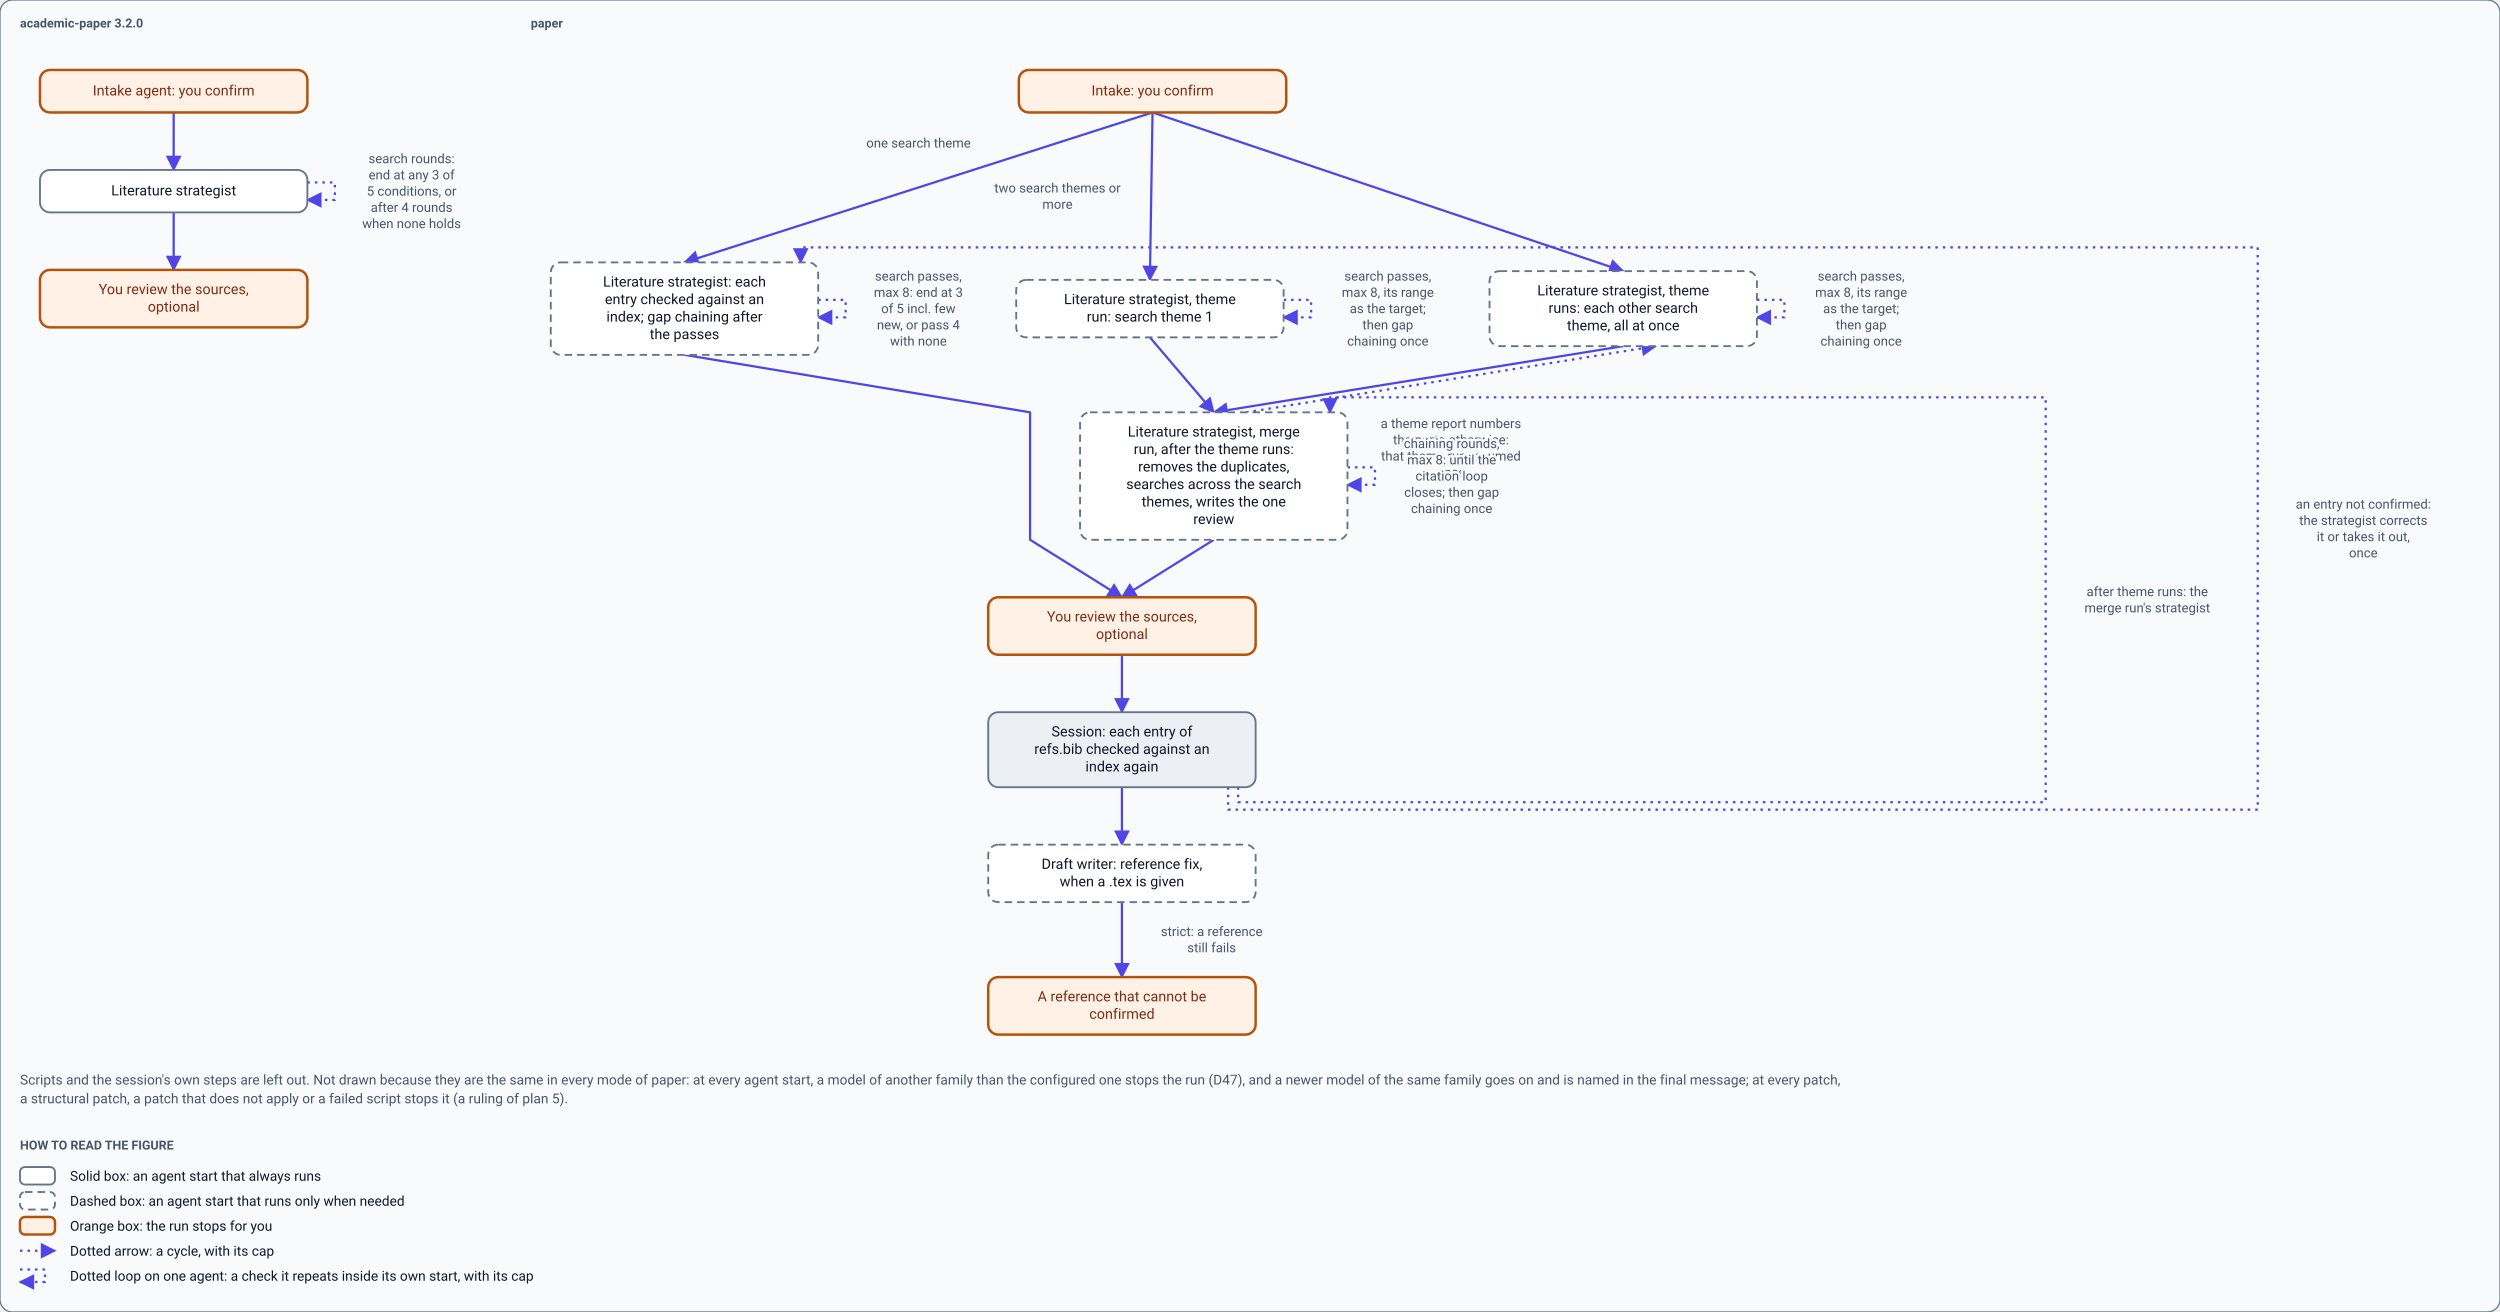
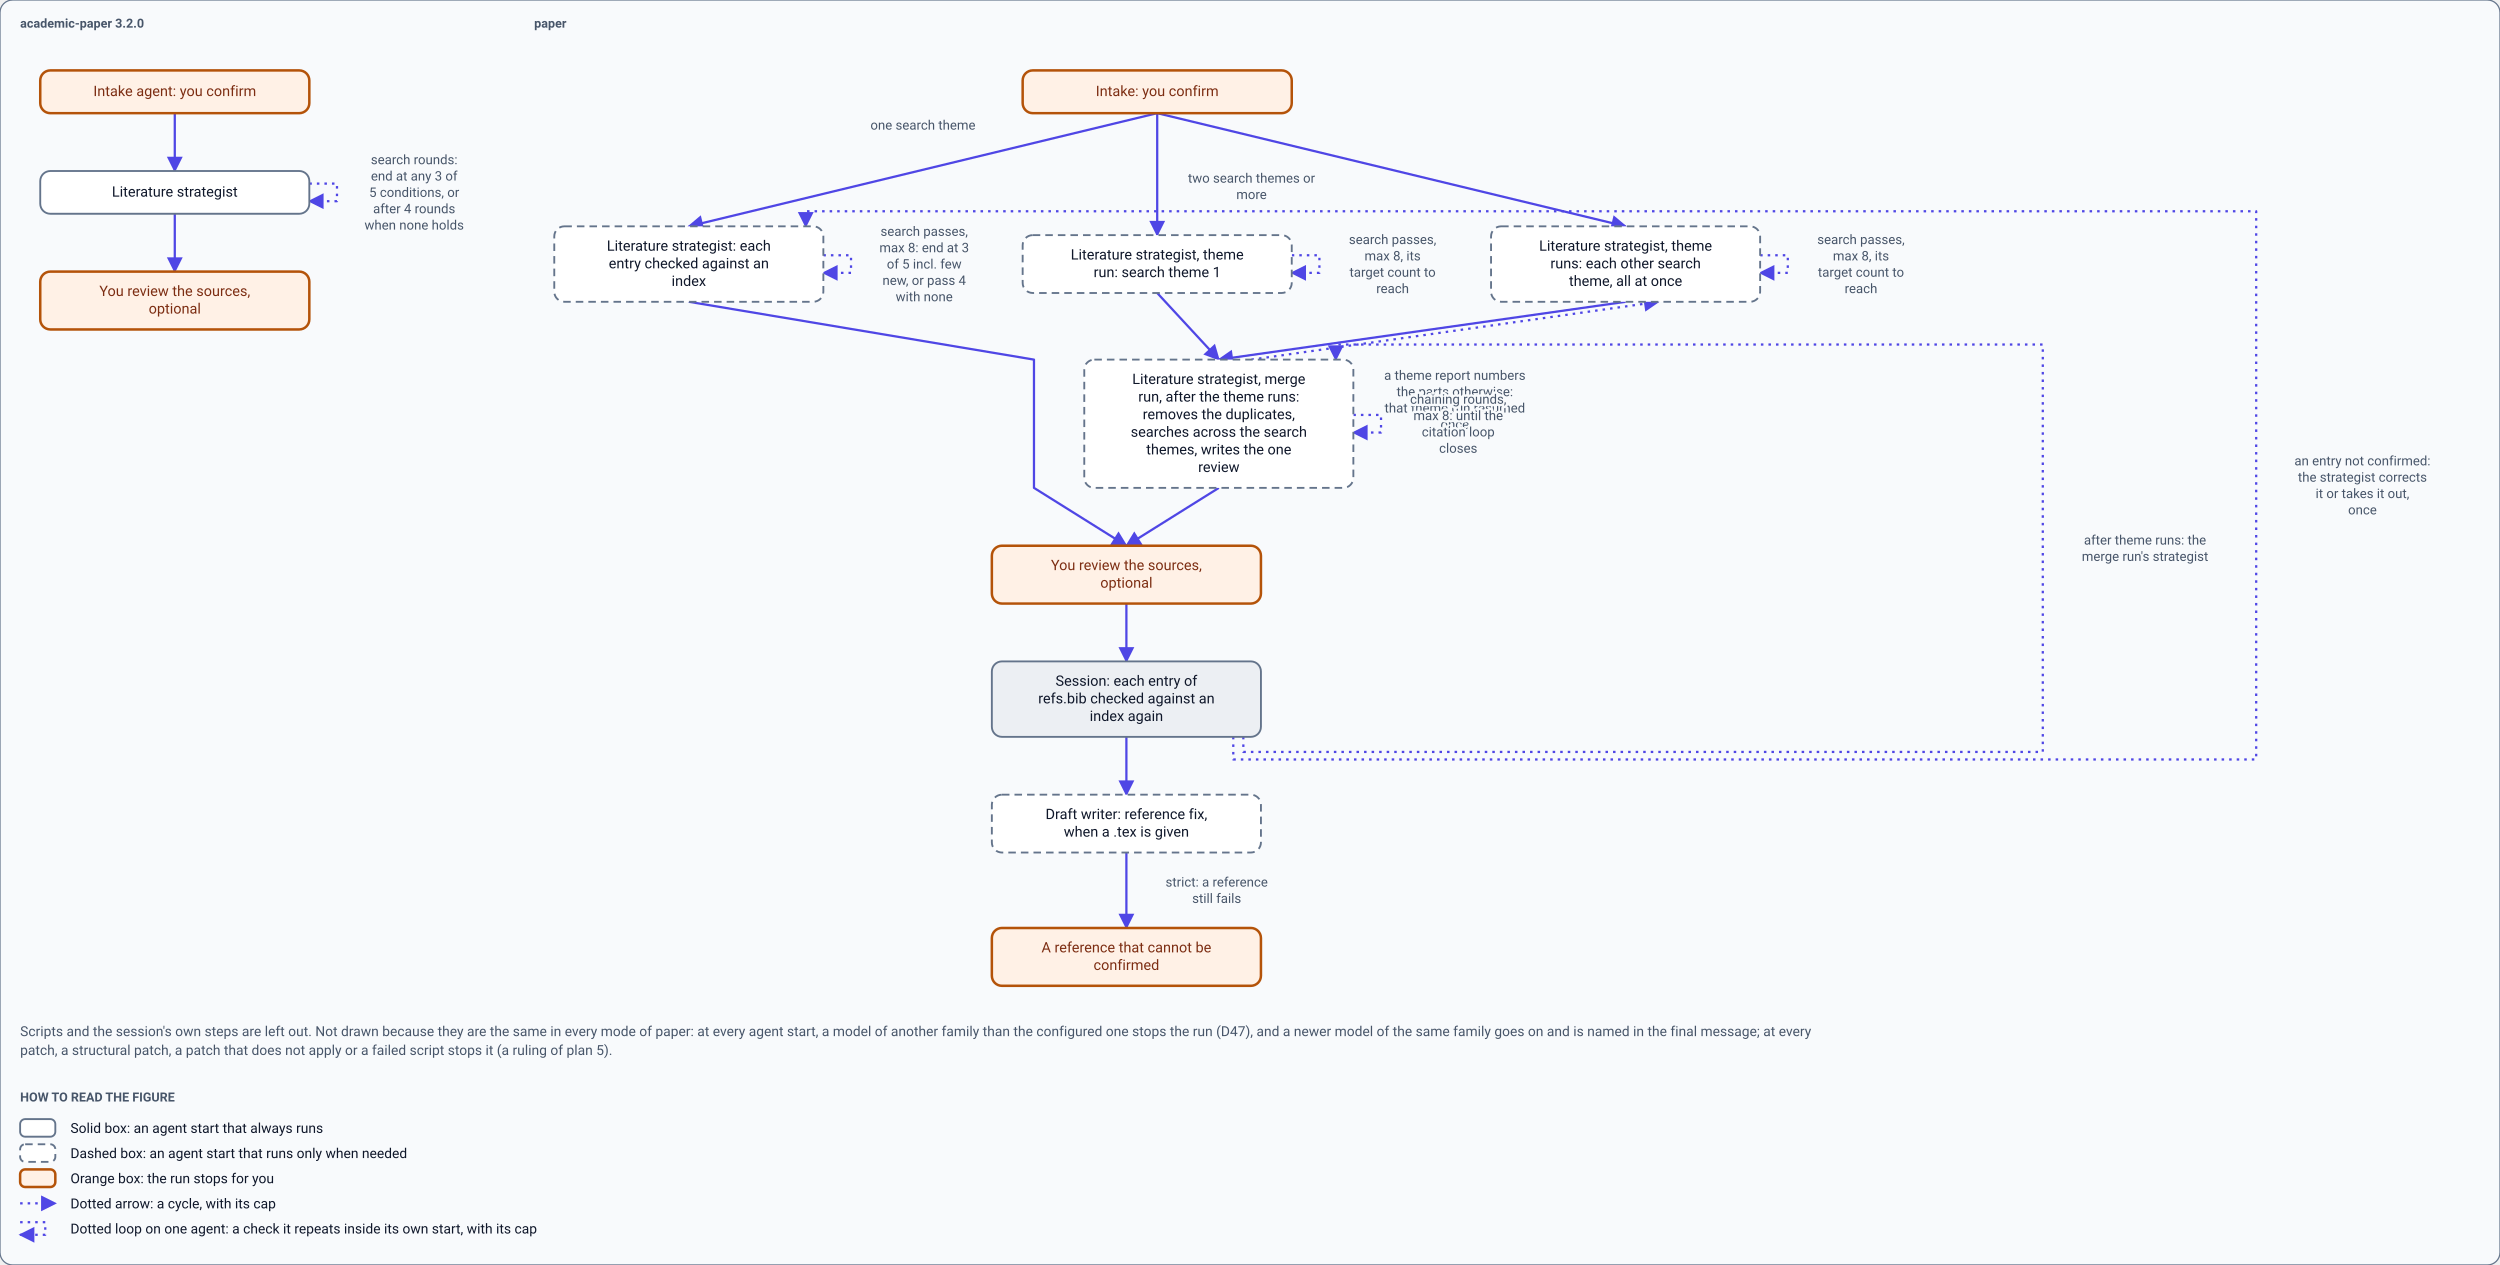
- <svg xmlns="http://www.w3.org/2000/svg" viewBox="0 0 2000.8 1050" width="2000.8" height="1050" role="img" aria-label="The lit-review mode, simple view. Boxes: academic-paper 3.2.0: Intake agent: you confirm (stop); Literature strategist (agent); You review the sources, optional (stop) | paper: Intake: you confirm (stop); Literature strategist: each entry checked against an index; gap chaining after the passes (agent, only when needed); Literature strategist, theme run: search theme 1 (agent, only when needed); Literature strategist, theme runs: each other search theme, all at once (agent, only when needed); Literature strategist, merge run, after the theme runs: removes the duplicates, searches across the search themes, writes the one review (agent, only when needed); You review the sources, optional (stop); Session: each entry of refs.bib checked against an index again (script); Draft writer: reference fix, when a .tex is given (agent, only when needed); A reference that cannot be confirmed (stop).">
+ <svg xmlns="http://www.w3.org/2000/svg" viewBox="0 0 1988.2 1006" width="1988.2" height="1006" role="img" aria-label="The lit-review mode, simple view. Boxes: academic-paper 3.2.0: Intake agent: you confirm (stop); Literature strategist (agent); You review the sources, optional (stop) | paper: Intake: you confirm (stop); Literature strategist: each entry checked against an index (agent, only when needed); Literature strategist, theme run: search theme 1 (agent, only when needed); Literature strategist, theme runs: each other search theme, all at once (agent, only when needed); Literature strategist, merge run, after the theme runs: removes the duplicates, searches across the search themes, writes the one review (agent, only when needed); You review the sources, optional (stop); Session: each entry of refs.bib checked against an index again (script); Draft writer: reference fix, when a .tex is given (agent, only when needed); A reference that cannot be confirmed (stop).">
  <defs>
    <marker id="arrow" viewBox="0 0 10 10" refX="9" refY="5" markerWidth="7" markerHeight="7" orient="auto">
      <path d="M0,0 L10,5 L0,10 z" fill="#4f46e5" />
    </marker>
  </defs>
-   <rect x="0" y="0" width="2000.8" height="1050" rx="10" fill="#f8fafc" stroke="#64748b" />
+   <rect x="0" y="0" width="1988.2" height="1006" rx="10" fill="#f8fafc" stroke="#64748b" />
  <text x="16" y="22" font-family="ui-sans-serif, -apple-system, 'Segoe UI', Roboto, Helvetica, Arial, sans-serif" font-size="10" fill="#475569" font-weight="700" text-anchor="start">academic-paper 3.2.0</text>
  <path d="M139,90 L139,136" fill="none" stroke="#4f46e5" stroke-width="1.8" marker-end="url(#arrow)" stroke-linejoin="round" />
  <path d="M139,170 L139,216" fill="none" stroke="#4f46e5" stroke-width="1.8" marker-end="url(#arrow)" stroke-linejoin="round" />
  <path d="M246,146 L268,146 L268,160 L246,160" fill="none" stroke="#4f46e5" stroke-width="1.8" stroke-dasharray="2 4" marker-end="url(#arrow)" stroke-linejoin="round" />
  <rect x="32" y="56" width="214" height="34" rx="8" fill="#fff1e6" stroke="#b45309" stroke-width="2" />
  <text x="139" y="76.4" font-family="ui-sans-serif, -apple-system, 'Segoe UI', Roboto, Helvetica, Arial, sans-serif" font-size="11.5" fill="#7c2d12" font-weight="400" text-anchor="middle">Intake agent: you confirm</text>
  <rect x="32" y="136" width="214" height="34" rx="8" fill="#ffffff" stroke="#64748b" stroke-width="1.5" />
  <text x="139" y="156.4" font-family="ui-sans-serif, -apple-system, 'Segoe UI', Roboto, Helvetica, Arial, sans-serif" font-size="11.5" fill="#0f172a" font-weight="400" text-anchor="middle">Literature strategist</text>
  <rect x="32" y="216" width="214" height="46" rx="8" fill="#fff1e6" stroke="#b45309" stroke-width="2" />
  <text x="139" y="235.4" font-family="ui-sans-serif, -apple-system, 'Segoe UI', Roboto, Helvetica, Arial, sans-serif" font-size="11.5" fill="#7c2d12" font-weight="400" text-anchor="middle">You review the sources,</text>
  <text x="139" y="249.4" font-family="ui-sans-serif, -apple-system, 'Segoe UI', Roboto, Helvetica, Arial, sans-serif" font-size="11.5" fill="#7c2d12" font-weight="400" text-anchor="middle">optional</text>
  <text x="329.4" y="130.6" font-family="ui-sans-serif, -apple-system, 'Segoe UI', Roboto, Helvetica, Arial, sans-serif" font-size="10.5" fill="#475569" font-weight="400" text-anchor="middle" stroke="#f8fafc" stroke-width="4" stroke-linejoin="round" paint-order="stroke">search rounds:</text>
  <text x="329.4" y="143.6" font-family="ui-sans-serif, -apple-system, 'Segoe UI', Roboto, Helvetica, Arial, sans-serif" font-size="10.5" fill="#475569" font-weight="400" text-anchor="middle" stroke="#f8fafc" stroke-width="4" stroke-linejoin="round" paint-order="stroke">end at any 3 of</text>
  <text x="329.4" y="156.6" font-family="ui-sans-serif, -apple-system, 'Segoe UI', Roboto, Helvetica, Arial, sans-serif" font-size="10.5" fill="#475569" font-weight="400" text-anchor="middle" stroke="#f8fafc" stroke-width="4" stroke-linejoin="round" paint-order="stroke">5 conditions, or</text>
  <text x="329.4" y="169.6" font-family="ui-sans-serif, -apple-system, 'Segoe UI', Roboto, Helvetica, Arial, sans-serif" font-size="10.5" fill="#475569" font-weight="400" text-anchor="middle" stroke="#f8fafc" stroke-width="4" stroke-linejoin="round" paint-order="stroke">after 4 rounds</text>
  <text x="329.4" y="182.6" font-family="ui-sans-serif, -apple-system, 'Segoe UI', Roboto, Helvetica, Arial, sans-serif" font-size="10.5" fill="#475569" font-weight="400" text-anchor="middle" stroke="#f8fafc" stroke-width="4" stroke-linejoin="round" paint-order="stroke">when none holds</text>
  <text x="424.8" y="22" font-family="ui-sans-serif, -apple-system, 'Segoe UI', Roboto, Helvetica, Arial, sans-serif" font-size="10" fill="#475569" font-weight="700" text-anchor="start">paper</text>
-   <path d="M922.4,90 L547.8,210" fill="none" stroke="#4f46e5" stroke-width="1.8" marker-end="url(#arrow)" stroke-linejoin="round" />
-   <path d="M922.4,90 L920.3,224" fill="none" stroke="#4f46e5" stroke-width="1.8" marker-end="url(#arrow)" stroke-linejoin="round" />
-   <path d="M922.4,90 L1299.1,217" fill="none" stroke="#4f46e5" stroke-width="1.8" marker-end="url(#arrow)" stroke-linejoin="round" />
-   <path d="M547.8,284 L824.4,330 L824.4,432 L897.9,478" fill="none" stroke="#4f46e5" stroke-width="1.8" marker-end="url(#arrow)" stroke-linejoin="round" />
-   <path d="M920.3,270 L971.4,330" fill="none" stroke="#4f46e5" stroke-width="1.8" marker-end="url(#arrow)" stroke-linejoin="round" />
-   <path d="M1299.1,277 L971.4,330" fill="none" stroke="#4f46e5" stroke-width="1.8" marker-end="url(#arrow)" stroke-linejoin="round" />
-   <path d="M971.4,432 L897.9,478" fill="none" stroke="#4f46e5" stroke-width="1.8" marker-end="url(#arrow)" stroke-linejoin="round" />
-   <path d="M897.9,524 L897.9,570" fill="none" stroke="#4f46e5" stroke-width="1.8" marker-end="url(#arrow)" stroke-linejoin="round" />
-   <path d="M897.9,630 L897.9,676" fill="none" stroke="#4f46e5" stroke-width="1.8" marker-end="url(#arrow)" stroke-linejoin="round" />
-   <path d="M897.9,722 L897.9,782" fill="none" stroke="#4f46e5" stroke-width="1.8" marker-end="url(#arrow)" stroke-linejoin="round" />
-   <path d="M997.4,330 L1325.1,277" fill="none" stroke="#4f46e5" stroke-width="1.8" stroke-dasharray="2 4" marker-end="url(#arrow)" stroke-linejoin="round" />
-   <path d="M990.9,630 L990.9,642 L1637.2,642 L1637.2,318 L1064.4,318 L1064.4,330" fill="none" stroke="#4f46e5" stroke-width="1.8" stroke-dasharray="2 4" marker-end="url(#arrow)" stroke-linejoin="round" />
-   <path d="M982.9,630 L982.9,648 L1806.9,648 L1806.9,198 L640.8,198 L640.8,210" fill="none" stroke="#4f46e5" stroke-width="1.8" stroke-dasharray="2 4" marker-end="url(#arrow)" stroke-linejoin="round" />
-   <path d="M654.8,240 L676.8,240 L676.8,254 L654.8,254" fill="none" stroke="#4f46e5" stroke-width="1.8" stroke-dasharray="2 4" marker-end="url(#arrow)" stroke-linejoin="round" />
-   <path d="M1027.3,240 L1049.3,240 L1049.3,254 L1027.3,254" fill="none" stroke="#4f46e5" stroke-width="1.8" stroke-dasharray="2 4" marker-end="url(#arrow)" stroke-linejoin="round" />
-   <path d="M1406.1,240 L1428.1,240 L1428.1,254 L1406.1,254" fill="none" stroke="#4f46e5" stroke-width="1.8" stroke-dasharray="2 4" marker-end="url(#arrow)" stroke-linejoin="round" />
-   <path d="M1078.4,374 L1100.4,374 L1100.4,388 L1078.4,388" fill="none" stroke="#4f46e5" stroke-width="1.8" stroke-dasharray="2 4" marker-end="url(#arrow)" stroke-linejoin="round" />
-   <rect x="815.4" y="56" width="214" height="34" rx="8" fill="#fff1e6" stroke="#b45309" stroke-width="2" />
-   <text x="922.4" y="76.4" font-family="ui-sans-serif, -apple-system, 'Segoe UI', Roboto, Helvetica, Arial, sans-serif" font-size="11.5" fill="#7c2d12" font-weight="400" text-anchor="middle">Intake: you confirm</text>
-   <rect x="440.8" y="210" width="214" height="74" rx="8" fill="#ffffff" stroke="#64748b" stroke-width="1.5" stroke-dasharray="6 4" />
-   <text x="547.8" y="229.4" font-family="ui-sans-serif, -apple-system, 'Segoe UI', Roboto, Helvetica, Arial, sans-serif" font-size="11.5" fill="#0f172a" font-weight="400" text-anchor="middle">Literature strategist: each</text>
-   <text x="547.8" y="243.4" font-family="ui-sans-serif, -apple-system, 'Segoe UI', Roboto, Helvetica, Arial, sans-serif" font-size="11.5" fill="#0f172a" font-weight="400" text-anchor="middle">entry checked against an</text>
-   <text x="547.8" y="257.4" font-family="ui-sans-serif, -apple-system, 'Segoe UI', Roboto, Helvetica, Arial, sans-serif" font-size="11.5" fill="#0f172a" font-weight="400" text-anchor="middle">index; gap chaining after</text>
-   <text x="547.8" y="271.4" font-family="ui-sans-serif, -apple-system, 'Segoe UI', Roboto, Helvetica, Arial, sans-serif" font-size="11.5" fill="#0f172a" font-weight="400" text-anchor="middle">the passes</text>
-   <rect x="813.3" y="224" width="214" height="46" rx="8" fill="#ffffff" stroke="#64748b" stroke-width="1.5" stroke-dasharray="6 4" />
-   <text x="920.3" y="243.4" font-family="ui-sans-serif, -apple-system, 'Segoe UI', Roboto, Helvetica, Arial, sans-serif" font-size="11.5" fill="#0f172a" font-weight="400" text-anchor="middle">Literature strategist, theme</text>
-   <text x="920.3" y="257.4" font-family="ui-sans-serif, -apple-system, 'Segoe UI', Roboto, Helvetica, Arial, sans-serif" font-size="11.5" fill="#0f172a" font-weight="400" text-anchor="middle">run: search theme 1</text>
-   <rect x="1192.1" y="217" width="214" height="60" rx="8" fill="#ffffff" stroke="#64748b" stroke-width="1.5" stroke-dasharray="6 4" />
-   <text x="1299.1" y="236.4" font-family="ui-sans-serif, -apple-system, 'Segoe UI', Roboto, Helvetica, Arial, sans-serif" font-size="11.5" fill="#0f172a" font-weight="400" text-anchor="middle">Literature strategist, theme</text>
-   <text x="1299.1" y="250.4" font-family="ui-sans-serif, -apple-system, 'Segoe UI', Roboto, Helvetica, Arial, sans-serif" font-size="11.5" fill="#0f172a" font-weight="400" text-anchor="middle">runs: each other search</text>
-   <text x="1299.1" y="264.4" font-family="ui-sans-serif, -apple-system, 'Segoe UI', Roboto, Helvetica, Arial, sans-serif" font-size="11.5" fill="#0f172a" font-weight="400" text-anchor="middle">theme, all at once</text>
-   <rect x="864.4" y="330" width="214" height="102" rx="8" fill="#ffffff" stroke="#64748b" stroke-width="1.5" stroke-dasharray="6 4" />
-   <text x="971.4" y="349.4" font-family="ui-sans-serif, -apple-system, 'Segoe UI', Roboto, Helvetica, Arial, sans-serif" font-size="11.5" fill="#0f172a" font-weight="400" text-anchor="middle">Literature strategist, merge</text>
-   <text x="971.4" y="363.4" font-family="ui-sans-serif, -apple-system, 'Segoe UI', Roboto, Helvetica, Arial, sans-serif" font-size="11.5" fill="#0f172a" font-weight="400" text-anchor="middle">run, after the theme runs:</text>
-   <text x="971.4" y="377.4" font-family="ui-sans-serif, -apple-system, 'Segoe UI', Roboto, Helvetica, Arial, sans-serif" font-size="11.5" fill="#0f172a" font-weight="400" text-anchor="middle">removes the duplicates,</text>
-   <text x="971.4" y="391.4" font-family="ui-sans-serif, -apple-system, 'Segoe UI', Roboto, Helvetica, Arial, sans-serif" font-size="11.5" fill="#0f172a" font-weight="400" text-anchor="middle">searches across the search</text>
-   <text x="971.4" y="405.4" font-family="ui-sans-serif, -apple-system, 'Segoe UI', Roboto, Helvetica, Arial, sans-serif" font-size="11.5" fill="#0f172a" font-weight="400" text-anchor="middle">themes, writes the one</text>
-   <text x="971.4" y="419.4" font-family="ui-sans-serif, -apple-system, 'Segoe UI', Roboto, Helvetica, Arial, sans-serif" font-size="11.5" fill="#0f172a" font-weight="400" text-anchor="middle">review</text>
-   <rect x="790.9" y="478" width="214" height="46" rx="8" fill="#fff1e6" stroke="#b45309" stroke-width="2" />
-   <text x="897.9" y="497.4" font-family="ui-sans-serif, -apple-system, 'Segoe UI', Roboto, Helvetica, Arial, sans-serif" font-size="11.5" fill="#7c2d12" font-weight="400" text-anchor="middle">You review the sources,</text>
-   <text x="897.9" y="511.4" font-family="ui-sans-serif, -apple-system, 'Segoe UI', Roboto, Helvetica, Arial, sans-serif" font-size="11.5" fill="#7c2d12" font-weight="400" text-anchor="middle">optional</text>
-   <rect x="790.9" y="570" width="214" height="60" rx="8" fill="#eceff3" stroke="#64748b" stroke-width="1.5" />
-   <text x="897.9" y="589.4" font-family="ui-sans-serif, -apple-system, 'Segoe UI', Roboto, Helvetica, Arial, sans-serif" font-size="11.5" fill="#0f172a" font-weight="400" text-anchor="middle">Session: each entry of</text>
-   <text x="897.9" y="603.4" font-family="ui-sans-serif, -apple-system, 'Segoe UI', Roboto, Helvetica, Arial, sans-serif" font-size="11.5" fill="#0f172a" font-weight="400" text-anchor="middle">refs.bib checked against an</text>
-   <text x="897.9" y="617.4" font-family="ui-sans-serif, -apple-system, 'Segoe UI', Roboto, Helvetica, Arial, sans-serif" font-size="11.5" fill="#0f172a" font-weight="400" text-anchor="middle">index again</text>
-   <rect x="790.9" y="676" width="214" height="46" rx="8" fill="#ffffff" stroke="#64748b" stroke-width="1.5" stroke-dasharray="6 4" />
-   <text x="897.9" y="695.4" font-family="ui-sans-serif, -apple-system, 'Segoe UI', Roboto, Helvetica, Arial, sans-serif" font-size="11.5" fill="#0f172a" font-weight="400" text-anchor="middle">Draft writer: reference fix,</text>
-   <text x="897.9" y="709.4" font-family="ui-sans-serif, -apple-system, 'Segoe UI', Roboto, Helvetica, Arial, sans-serif" font-size="11.5" fill="#0f172a" font-weight="400" text-anchor="middle">when a .tex is given</text>
-   <rect x="790.9" y="782" width="214" height="46" rx="8" fill="#fff1e6" stroke="#b45309" stroke-width="2" />
-   <text x="897.9" y="801.4" font-family="ui-sans-serif, -apple-system, 'Segoe UI', Roboto, Helvetica, Arial, sans-serif" font-size="11.5" fill="#7c2d12" font-weight="400" text-anchor="middle">A reference that cannot be</text>
-   <text x="897.9" y="815.4" font-family="ui-sans-serif, -apple-system, 'Segoe UI', Roboto, Helvetica, Arial, sans-serif" font-size="11.5" fill="#7c2d12" font-weight="400" text-anchor="middle">confirmed</text>
-   <text x="735.1" y="118.1" font-family="ui-sans-serif, -apple-system, 'Segoe UI', Roboto, Helvetica, Arial, sans-serif" font-size="10.5" fill="#475569" font-weight="400" text-anchor="middle" stroke="#f8fafc" stroke-width="4" stroke-linejoin="round" paint-order="stroke">one search theme</text>
-   <text x="846.3" y="154.1" font-family="ui-sans-serif, -apple-system, 'Segoe UI', Roboto, Helvetica, Arial, sans-serif" font-size="10.5" fill="#475569" font-weight="400" text-anchor="middle" stroke="#f8fafc" stroke-width="4" stroke-linejoin="round" paint-order="stroke">two search themes or</text>
-   <text x="846.3" y="167.1" font-family="ui-sans-serif, -apple-system, 'Segoe UI', Roboto, Helvetica, Arial, sans-serif" font-size="10.5" fill="#475569" font-weight="400" text-anchor="middle" stroke="#f8fafc" stroke-width="4" stroke-linejoin="round" paint-order="stroke">more</text>
-   <text x="969.7" y="749.1" font-family="ui-sans-serif, -apple-system, 'Segoe UI', Roboto, Helvetica, Arial, sans-serif" font-size="10.5" fill="#475569" font-weight="400" text-anchor="middle" stroke="#f8fafc" stroke-width="4" stroke-linejoin="round" paint-order="stroke">strict: a reference</text>
-   <text x="969.7" y="762.1" font-family="ui-sans-serif, -apple-system, 'Segoe UI', Roboto, Helvetica, Arial, sans-serif" font-size="10.5" fill="#475569" font-weight="400" text-anchor="middle" stroke="#f8fafc" stroke-width="4" stroke-linejoin="round" paint-order="stroke">still fails</text>
-   <text x="1161.2" y="342.6" font-family="ui-sans-serif, -apple-system, 'Segoe UI', Roboto, Helvetica, Arial, sans-serif" font-size="10.5" fill="#475569" font-weight="400" text-anchor="middle" stroke="#f8fafc" stroke-width="4" stroke-linejoin="round" paint-order="stroke">a theme report numbers</text>
-   <text x="1161.2" y="355.6" font-family="ui-sans-serif, -apple-system, 'Segoe UI', Roboto, Helvetica, Arial, sans-serif" font-size="10.5" fill="#475569" font-weight="400" text-anchor="middle" stroke="#f8fafc" stroke-width="4" stroke-linejoin="round" paint-order="stroke">the parts otherwise:</text>
-   <text x="1161.2" y="368.6" font-family="ui-sans-serif, -apple-system, 'Segoe UI', Roboto, Helvetica, Arial, sans-serif" font-size="10.5" fill="#475569" font-weight="400" text-anchor="middle" stroke="#f8fafc" stroke-width="4" stroke-linejoin="round" paint-order="stroke">that theme run resumed</text>
-   <text x="1161.2" y="381.6" font-family="ui-sans-serif, -apple-system, 'Segoe UI', Roboto, Helvetica, Arial, sans-serif" font-size="10.5" fill="#475569" font-weight="400" text-anchor="middle" stroke="#f8fafc" stroke-width="4" stroke-linejoin="round" paint-order="stroke">once</text>
-   <text x="1718.5" y="477.1" font-family="ui-sans-serif, -apple-system, 'Segoe UI', Roboto, Helvetica, Arial, sans-serif" font-size="10.5" fill="#475569" font-weight="400" text-anchor="middle" stroke="#f8fafc" stroke-width="4" stroke-linejoin="round" paint-order="stroke">after theme runs: the</text>
-   <text x="1718.5" y="490.1" font-family="ui-sans-serif, -apple-system, 'Segoe UI', Roboto, Helvetica, Arial, sans-serif" font-size="10.5" fill="#475569" font-weight="400" text-anchor="middle" stroke="#f8fafc" stroke-width="4" stroke-linejoin="round" paint-order="stroke">merge run's strategist</text>
-   <text x="1891.4" y="407.1" font-family="ui-sans-serif, -apple-system, 'Segoe UI', Roboto, Helvetica, Arial, sans-serif" font-size="10.5" fill="#475569" font-weight="400" text-anchor="middle" stroke="#f8fafc" stroke-width="4" stroke-linejoin="round" paint-order="stroke">an entry not confirmed:</text>
-   <text x="1891.4" y="420.1" font-family="ui-sans-serif, -apple-system, 'Segoe UI', Roboto, Helvetica, Arial, sans-serif" font-size="10.5" fill="#475569" font-weight="400" text-anchor="middle" stroke="#f8fafc" stroke-width="4" stroke-linejoin="round" paint-order="stroke">the strategist corrects</text>
-   <text x="1891.4" y="433.1" font-family="ui-sans-serif, -apple-system, 'Segoe UI', Roboto, Helvetica, Arial, sans-serif" font-size="10.5" fill="#475569" font-weight="400" text-anchor="middle" stroke="#f8fafc" stroke-width="4" stroke-linejoin="round" paint-order="stroke">it or takes it out,</text>
-   <text x="1891.4" y="446.1" font-family="ui-sans-serif, -apple-system, 'Segoe UI', Roboto, Helvetica, Arial, sans-serif" font-size="10.5" fill="#475569" font-weight="400" text-anchor="middle" stroke="#f8fafc" stroke-width="4" stroke-linejoin="round" paint-order="stroke">once</text>
-   <text x="735" y="224.6" font-family="ui-sans-serif, -apple-system, 'Segoe UI', Roboto, Helvetica, Arial, sans-serif" font-size="10.5" fill="#475569" font-weight="400" text-anchor="middle" stroke="#f8fafc" stroke-width="4" stroke-linejoin="round" paint-order="stroke">search passes,</text>
-   <text x="735" y="237.6" font-family="ui-sans-serif, -apple-system, 'Segoe UI', Roboto, Helvetica, Arial, sans-serif" font-size="10.5" fill="#475569" font-weight="400" text-anchor="middle" stroke="#f8fafc" stroke-width="4" stroke-linejoin="round" paint-order="stroke">max 8: end at 3</text>
-   <text x="735" y="250.6" font-family="ui-sans-serif, -apple-system, 'Segoe UI', Roboto, Helvetica, Arial, sans-serif" font-size="10.5" fill="#475569" font-weight="400" text-anchor="middle" stroke="#f8fafc" stroke-width="4" stroke-linejoin="round" paint-order="stroke">of 5 incl. few</text>
-   <text x="735" y="263.6" font-family="ui-sans-serif, -apple-system, 'Segoe UI', Roboto, Helvetica, Arial, sans-serif" font-size="10.5" fill="#475569" font-weight="400" text-anchor="middle" stroke="#f8fafc" stroke-width="4" stroke-linejoin="round" paint-order="stroke">new, or pass 4</text>
-   <text x="735" y="276.6" font-family="ui-sans-serif, -apple-system, 'Segoe UI', Roboto, Helvetica, Arial, sans-serif" font-size="10.5" fill="#475569" font-weight="400" text-anchor="middle" stroke="#f8fafc" stroke-width="4" stroke-linejoin="round" paint-order="stroke">with none</text>
-   <text x="1110.7" y="224.6" font-family="ui-sans-serif, -apple-system, 'Segoe UI', Roboto, Helvetica, Arial, sans-serif" font-size="10.5" fill="#475569" font-weight="400" text-anchor="middle" stroke="#f8fafc" stroke-width="4" stroke-linejoin="round" paint-order="stroke">search passes,</text>
-   <text x="1110.7" y="237.6" font-family="ui-sans-serif, -apple-system, 'Segoe UI', Roboto, Helvetica, Arial, sans-serif" font-size="10.5" fill="#475569" font-weight="400" text-anchor="middle" stroke="#f8fafc" stroke-width="4" stroke-linejoin="round" paint-order="stroke">max 8, its range</text>
-   <text x="1110.7" y="250.6" font-family="ui-sans-serif, -apple-system, 'Segoe UI', Roboto, Helvetica, Arial, sans-serif" font-size="10.5" fill="#475569" font-weight="400" text-anchor="middle" stroke="#f8fafc" stroke-width="4" stroke-linejoin="round" paint-order="stroke">as the target;</text>
-   <text x="1110.7" y="263.6" font-family="ui-sans-serif, -apple-system, 'Segoe UI', Roboto, Helvetica, Arial, sans-serif" font-size="10.5" fill="#475569" font-weight="400" text-anchor="middle" stroke="#f8fafc" stroke-width="4" stroke-linejoin="round" paint-order="stroke">then gap</text>
-   <text x="1110.7" y="276.6" font-family="ui-sans-serif, -apple-system, 'Segoe UI', Roboto, Helvetica, Arial, sans-serif" font-size="10.5" fill="#475569" font-weight="400" text-anchor="middle" stroke="#f8fafc" stroke-width="4" stroke-linejoin="round" paint-order="stroke">chaining once</text>
-   <text x="1489.5" y="224.6" font-family="ui-sans-serif, -apple-system, 'Segoe UI', Roboto, Helvetica, Arial, sans-serif" font-size="10.5" fill="#475569" font-weight="400" text-anchor="middle" stroke="#f8fafc" stroke-width="4" stroke-linejoin="round" paint-order="stroke">search passes,</text>
-   <text x="1489.5" y="237.6" font-family="ui-sans-serif, -apple-system, 'Segoe UI', Roboto, Helvetica, Arial, sans-serif" font-size="10.5" fill="#475569" font-weight="400" text-anchor="middle" stroke="#f8fafc" stroke-width="4" stroke-linejoin="round" paint-order="stroke">max 8, its range</text>
-   <text x="1489.5" y="250.6" font-family="ui-sans-serif, -apple-system, 'Segoe UI', Roboto, Helvetica, Arial, sans-serif" font-size="10.5" fill="#475569" font-weight="400" text-anchor="middle" stroke="#f8fafc" stroke-width="4" stroke-linejoin="round" paint-order="stroke">as the target;</text>
-   <text x="1489.5" y="263.6" font-family="ui-sans-serif, -apple-system, 'Segoe UI', Roboto, Helvetica, Arial, sans-serif" font-size="10.5" fill="#475569" font-weight="400" text-anchor="middle" stroke="#f8fafc" stroke-width="4" stroke-linejoin="round" paint-order="stroke">then gap</text>
-   <text x="1489.5" y="276.6" font-family="ui-sans-serif, -apple-system, 'Segoe UI', Roboto, Helvetica, Arial, sans-serif" font-size="10.5" fill="#475569" font-weight="400" text-anchor="middle" stroke="#f8fafc" stroke-width="4" stroke-linejoin="round" paint-order="stroke">chaining once</text>
-   <text x="1161.8" y="358.6" font-family="ui-sans-serif, -apple-system, 'Segoe UI', Roboto, Helvetica, Arial, sans-serif" font-size="10.5" fill="#475569" font-weight="400" text-anchor="middle" stroke="#f8fafc" stroke-width="4" stroke-linejoin="round" paint-order="stroke">chaining rounds,</text>
-   <text x="1161.8" y="371.6" font-family="ui-sans-serif, -apple-system, 'Segoe UI', Roboto, Helvetica, Arial, sans-serif" font-size="10.5" fill="#475569" font-weight="400" text-anchor="middle" stroke="#f8fafc" stroke-width="4" stroke-linejoin="round" paint-order="stroke">max 8: until the</text>
-   <text x="1161.8" y="384.6" font-family="ui-sans-serif, -apple-system, 'Segoe UI', Roboto, Helvetica, Arial, sans-serif" font-size="10.5" fill="#475569" font-weight="400" text-anchor="middle" stroke="#f8fafc" stroke-width="4" stroke-linejoin="round" paint-order="stroke">citation loop</text>
-   <text x="1161.8" y="397.6" font-family="ui-sans-serif, -apple-system, 'Segoe UI', Roboto, Helvetica, Arial, sans-serif" font-size="10.5" fill="#475569" font-weight="400" text-anchor="middle" stroke="#f8fafc" stroke-width="4" stroke-linejoin="round" paint-order="stroke">closes; then gap</text>
-   <text x="1161.8" y="410.6" font-family="ui-sans-serif, -apple-system, 'Segoe UI', Roboto, Helvetica, Arial, sans-serif" font-size="10.5" fill="#475569" font-weight="400" text-anchor="middle" stroke="#f8fafc" stroke-width="4" stroke-linejoin="round" paint-order="stroke">chaining once</text>
-   <text x="16" y="868" font-family="ui-sans-serif, -apple-system, 'Segoe UI', Roboto, Helvetica, Arial, sans-serif" font-size="11" fill="#475569" font-weight="400" text-anchor="start">Scripts and the session's own steps are left out. Not drawn because they are the same in every mode of paper: at every agent start, a model of another family than the configured one stops the run (D47), and a newer model of the same family goes on and is named in the final message; at every patch,</text>
-   <text x="16" y="883" font-family="ui-sans-serif, -apple-system, 'Segoe UI', Roboto, Helvetica, Arial, sans-serif" font-size="11" fill="#475569" font-weight="400" text-anchor="start">a structural patch, a patch that does not apply or a failed script stops it (a ruling of plan 5).</text>
-   <text x="16" y="920" font-family="ui-sans-serif, -apple-system, 'Segoe UI', Roboto, Helvetica, Arial, sans-serif" font-size="10" fill="#475569" font-weight="700" text-anchor="start">HOW TO READ THE FIGURE</text>
-   <rect x="16" y="934" width="28" height="14" rx="4" fill="#ffffff" stroke="#64748b" stroke-width="1.5" />
-   <text x="56" y="945" font-family="ui-sans-serif, -apple-system, 'Segoe UI', Roboto, Helvetica, Arial, sans-serif" font-size="11" fill="#0f172a" font-weight="400" text-anchor="start">Solid box: an agent start that always runs</text>
-   <rect x="16" y="954" width="28" height="14" rx="4" fill="#ffffff" stroke="#64748b" stroke-width="1.5" stroke-dasharray="6 4" />
-   <text x="56" y="965" font-family="ui-sans-serif, -apple-system, 'Segoe UI', Roboto, Helvetica, Arial, sans-serif" font-size="11" fill="#0f172a" font-weight="400" text-anchor="start">Dashed box: an agent start that runs only when needed</text>
-   <rect x="16" y="974" width="28" height="14" rx="4" fill="#fff1e6" stroke="#b45309" stroke-width="2" />
-   <text x="56" y="985" font-family="ui-sans-serif, -apple-system, 'Segoe UI', Roboto, Helvetica, Arial, sans-serif" font-size="11" fill="#0f172a" font-weight="400" text-anchor="start">Orange box: the run stops for you</text>
-   <path d="M16,1001 L44,1001" fill="none" stroke="#4f46e5" stroke-width="1.8" stroke-dasharray="2 4" marker-end="url(#arrow)" stroke-linejoin="round" />
-   <text x="56" y="1005" font-family="ui-sans-serif, -apple-system, 'Segoe UI', Roboto, Helvetica, Arial, sans-serif" font-size="11" fill="#0f172a" font-weight="400" text-anchor="start">Dotted arrow: a cycle, with its cap</text>
-   <path d="M16,1016 L36,1016 L36,1026 L16,1026" fill="none" stroke="#4f46e5" stroke-width="1.8" stroke-dasharray="2 4" marker-end="url(#arrow)" stroke-linejoin="round" />
-   <text x="56" y="1025" font-family="ui-sans-serif, -apple-system, 'Segoe UI', Roboto, Helvetica, Arial, sans-serif" font-size="11" fill="#0f172a" font-weight="400" text-anchor="start">Dotted loop on one agent: a check it repeats inside its own start, with its cap</text>
+   <path d="M920.3,90 L547.8,180" fill="none" stroke="#4f46e5" stroke-width="1.8" marker-end="url(#arrow)" stroke-linejoin="round" />
+   <path d="M920.3,90 L920.3,187" fill="none" stroke="#4f46e5" stroke-width="1.8" marker-end="url(#arrow)" stroke-linejoin="round" />
+   <path d="M920.3,90 L1292.8,180" fill="none" stroke="#4f46e5" stroke-width="1.8" marker-end="url(#arrow)" stroke-linejoin="round" />
+   <path d="M547.8,240 L822.3,286 L822.3,388 L895.8,434" fill="none" stroke="#4f46e5" stroke-width="1.8" marker-end="url(#arrow)" stroke-linejoin="round" />
+   <path d="M920.3,233 L969.3,286" fill="none" stroke="#4f46e5" stroke-width="1.8" marker-end="url(#arrow)" stroke-linejoin="round" />
+   <path d="M1292.8,240 L969.3,286" fill="none" stroke="#4f46e5" stroke-width="1.8" marker-end="url(#arrow)" stroke-linejoin="round" />
+   <path d="M969.3,388 L895.8,434" fill="none" stroke="#4f46e5" stroke-width="1.8" marker-end="url(#arrow)" stroke-linejoin="round" />
+   <path d="M895.8,480 L895.8,526" fill="none" stroke="#4f46e5" stroke-width="1.8" marker-end="url(#arrow)" stroke-linejoin="round" />
+   <path d="M895.8,586 L895.8,632" fill="none" stroke="#4f46e5" stroke-width="1.8" marker-end="url(#arrow)" stroke-linejoin="round" />
+   <path d="M895.8,678 L895.8,738" fill="none" stroke="#4f46e5" stroke-width="1.8" marker-end="url(#arrow)" stroke-linejoin="round" />
+   <path d="M995.3,286 L1318.8,240" fill="none" stroke="#4f46e5" stroke-width="1.8" stroke-dasharray="2 4" marker-end="url(#arrow)" stroke-linejoin="round" />
+   <path d="M988.8,586 L988.8,598 L1624.6,598 L1624.6,274 L1062.3,274 L1062.3,286" fill="none" stroke="#4f46e5" stroke-width="1.8" stroke-dasharray="2 4" marker-end="url(#arrow)" stroke-linejoin="round" />
+   <path d="M980.8,586 L980.8,604 L1794.3,604 L1794.3,168 L640.8,168 L640.8,180" fill="none" stroke="#4f46e5" stroke-width="1.8" stroke-dasharray="2 4" marker-end="url(#arrow)" stroke-linejoin="round" />
+   <path d="M654.8,203 L676.8,203 L676.8,217 L654.8,217" fill="none" stroke="#4f46e5" stroke-width="1.8" stroke-dasharray="2 4" marker-end="url(#arrow)" stroke-linejoin="round" />
+   <path d="M1027.3,203 L1049.3,203 L1049.3,217 L1027.3,217" fill="none" stroke="#4f46e5" stroke-width="1.8" stroke-dasharray="2 4" marker-end="url(#arrow)" stroke-linejoin="round" />
+   <path d="M1399.8,203 L1421.8,203 L1421.8,217 L1399.8,217" fill="none" stroke="#4f46e5" stroke-width="1.8" stroke-dasharray="2 4" marker-end="url(#arrow)" stroke-linejoin="round" />
+   <path d="M1076.3,330 L1098.3,330 L1098.3,344 L1076.3,344" fill="none" stroke="#4f46e5" stroke-width="1.8" stroke-dasharray="2 4" marker-end="url(#arrow)" stroke-linejoin="round" />
+   <rect x="813.3" y="56" width="214" height="34" rx="8" fill="#fff1e6" stroke="#b45309" stroke-width="2" />
+   <text x="920.3" y="76.4" font-family="ui-sans-serif, -apple-system, 'Segoe UI', Roboto, Helvetica, Arial, sans-serif" font-size="11.5" fill="#7c2d12" font-weight="400" text-anchor="middle">Intake: you confirm</text>
+   <rect x="440.8" y="180" width="214" height="60" rx="8" fill="#ffffff" stroke="#64748b" stroke-width="1.5" stroke-dasharray="6 4" />
+   <text x="547.8" y="199.4" font-family="ui-sans-serif, -apple-system, 'Segoe UI', Roboto, Helvetica, Arial, sans-serif" font-size="11.5" fill="#0f172a" font-weight="400" text-anchor="middle">Literature strategist: each</text>
+   <text x="547.8" y="213.4" font-family="ui-sans-serif, -apple-system, 'Segoe UI', Roboto, Helvetica, Arial, sans-serif" font-size="11.5" fill="#0f172a" font-weight="400" text-anchor="middle">entry checked against an</text>
+   <text x="547.8" y="227.4" font-family="ui-sans-serif, -apple-system, 'Segoe UI', Roboto, Helvetica, Arial, sans-serif" font-size="11.5" fill="#0f172a" font-weight="400" text-anchor="middle">index</text>
+   <rect x="813.3" y="187" width="214" height="46" rx="8" fill="#ffffff" stroke="#64748b" stroke-width="1.5" stroke-dasharray="6 4" />
+   <text x="920.3" y="206.4" font-family="ui-sans-serif, -apple-system, 'Segoe UI', Roboto, Helvetica, Arial, sans-serif" font-size="11.5" fill="#0f172a" font-weight="400" text-anchor="middle">Literature strategist, theme</text>
+   <text x="920.3" y="220.4" font-family="ui-sans-serif, -apple-system, 'Segoe UI', Roboto, Helvetica, Arial, sans-serif" font-size="11.5" fill="#0f172a" font-weight="400" text-anchor="middle">run: search theme 1</text>
+   <rect x="1185.8" y="180" width="214" height="60" rx="8" fill="#ffffff" stroke="#64748b" stroke-width="1.5" stroke-dasharray="6 4" />
+   <text x="1292.8" y="199.4" font-family="ui-sans-serif, -apple-system, 'Segoe UI', Roboto, Helvetica, Arial, sans-serif" font-size="11.5" fill="#0f172a" font-weight="400" text-anchor="middle">Literature strategist, theme</text>
+   <text x="1292.8" y="213.4" font-family="ui-sans-serif, -apple-system, 'Segoe UI', Roboto, Helvetica, Arial, sans-serif" font-size="11.5" fill="#0f172a" font-weight="400" text-anchor="middle">runs: each other search</text>
+   <text x="1292.8" y="227.4" font-family="ui-sans-serif, -apple-system, 'Segoe UI', Roboto, Helvetica, Arial, sans-serif" font-size="11.5" fill="#0f172a" font-weight="400" text-anchor="middle">theme, all at once</text>
+   <rect x="862.3" y="286" width="214" height="102" rx="8" fill="#ffffff" stroke="#64748b" stroke-width="1.5" stroke-dasharray="6 4" />
+   <text x="969.3" y="305.4" font-family="ui-sans-serif, -apple-system, 'Segoe UI', Roboto, Helvetica, Arial, sans-serif" font-size="11.5" fill="#0f172a" font-weight="400" text-anchor="middle">Literature strategist, merge</text>
+   <text x="969.3" y="319.4" font-family="ui-sans-serif, -apple-system, 'Segoe UI', Roboto, Helvetica, Arial, sans-serif" font-size="11.5" fill="#0f172a" font-weight="400" text-anchor="middle">run, after the theme runs:</text>
+   <text x="969.3" y="333.4" font-family="ui-sans-serif, -apple-system, 'Segoe UI', Roboto, Helvetica, Arial, sans-serif" font-size="11.5" fill="#0f172a" font-weight="400" text-anchor="middle">removes the duplicates,</text>
+   <text x="969.3" y="347.4" font-family="ui-sans-serif, -apple-system, 'Segoe UI', Roboto, Helvetica, Arial, sans-serif" font-size="11.5" fill="#0f172a" font-weight="400" text-anchor="middle">searches across the search</text>
+   <text x="969.3" y="361.4" font-family="ui-sans-serif, -apple-system, 'Segoe UI', Roboto, Helvetica, Arial, sans-serif" font-size="11.5" fill="#0f172a" font-weight="400" text-anchor="middle">themes, writes the one</text>
+   <text x="969.3" y="375.4" font-family="ui-sans-serif, -apple-system, 'Segoe UI', Roboto, Helvetica, Arial, sans-serif" font-size="11.5" fill="#0f172a" font-weight="400" text-anchor="middle">review</text>
+   <rect x="788.8" y="434" width="214" height="46" rx="8" fill="#fff1e6" stroke="#b45309" stroke-width="2" />
+   <text x="895.8" y="453.4" font-family="ui-sans-serif, -apple-system, 'Segoe UI', Roboto, Helvetica, Arial, sans-serif" font-size="11.5" fill="#7c2d12" font-weight="400" text-anchor="middle">You review the sources,</text>
+   <text x="895.8" y="467.4" font-family="ui-sans-serif, -apple-system, 'Segoe UI', Roboto, Helvetica, Arial, sans-serif" font-size="11.5" fill="#7c2d12" font-weight="400" text-anchor="middle">optional</text>
+   <rect x="788.8" y="526" width="214" height="60" rx="8" fill="#eceff3" stroke="#64748b" stroke-width="1.5" />
+   <text x="895.8" y="545.4" font-family="ui-sans-serif, -apple-system, 'Segoe UI', Roboto, Helvetica, Arial, sans-serif" font-size="11.5" fill="#0f172a" font-weight="400" text-anchor="middle">Session: each entry of</text>
+   <text x="895.8" y="559.4" font-family="ui-sans-serif, -apple-system, 'Segoe UI', Roboto, Helvetica, Arial, sans-serif" font-size="11.5" fill="#0f172a" font-weight="400" text-anchor="middle">refs.bib checked against an</text>
+   <text x="895.8" y="573.4" font-family="ui-sans-serif, -apple-system, 'Segoe UI', Roboto, Helvetica, Arial, sans-serif" font-size="11.5" fill="#0f172a" font-weight="400" text-anchor="middle">index again</text>
+   <rect x="788.8" y="632" width="214" height="46" rx="8" fill="#ffffff" stroke="#64748b" stroke-width="1.5" stroke-dasharray="6 4" />
+   <text x="895.8" y="651.4" font-family="ui-sans-serif, -apple-system, 'Segoe UI', Roboto, Helvetica, Arial, sans-serif" font-size="11.5" fill="#0f172a" font-weight="400" text-anchor="middle">Draft writer: reference fix,</text>
+   <text x="895.8" y="665.4" font-family="ui-sans-serif, -apple-system, 'Segoe UI', Roboto, Helvetica, Arial, sans-serif" font-size="11.5" fill="#0f172a" font-weight="400" text-anchor="middle">when a .tex is given</text>
+   <rect x="788.8" y="738" width="214" height="46" rx="8" fill="#fff1e6" stroke="#b45309" stroke-width="2" />
+   <text x="895.8" y="757.4" font-family="ui-sans-serif, -apple-system, 'Segoe UI', Roboto, Helvetica, Arial, sans-serif" font-size="11.5" fill="#7c2d12" font-weight="400" text-anchor="middle">A reference that cannot be</text>
+   <text x="895.8" y="771.4" font-family="ui-sans-serif, -apple-system, 'Segoe UI', Roboto, Helvetica, Arial, sans-serif" font-size="11.5" fill="#7c2d12" font-weight="400" text-anchor="middle">confirmed</text>
+   <text x="734" y="103.1" font-family="ui-sans-serif, -apple-system, 'Segoe UI', Roboto, Helvetica, Arial, sans-serif" font-size="10.5" fill="#475569" font-weight="400" text-anchor="middle" stroke="#f8fafc" stroke-width="4" stroke-linejoin="round" paint-order="stroke">one search theme</text>
+   <text x="995.3" y="145.3" font-family="ui-sans-serif, -apple-system, 'Segoe UI', Roboto, Helvetica, Arial, sans-serif" font-size="10.5" fill="#475569" font-weight="400" text-anchor="middle" stroke="#f8fafc" stroke-width="4" stroke-linejoin="round" paint-order="stroke">two search themes or</text>
+   <text x="995.3" y="158.3" font-family="ui-sans-serif, -apple-system, 'Segoe UI', Roboto, Helvetica, Arial, sans-serif" font-size="10.5" fill="#475569" font-weight="400" text-anchor="middle" stroke="#f8fafc" stroke-width="4" stroke-linejoin="round" paint-order="stroke">more</text>
+   <text x="967.6" y="705.1" font-family="ui-sans-serif, -apple-system, 'Segoe UI', Roboto, Helvetica, Arial, sans-serif" font-size="10.5" fill="#475569" font-weight="400" text-anchor="middle" stroke="#f8fafc" stroke-width="4" stroke-linejoin="round" paint-order="stroke">strict: a reference</text>
+   <text x="967.6" y="718.1" font-family="ui-sans-serif, -apple-system, 'Segoe UI', Roboto, Helvetica, Arial, sans-serif" font-size="10.5" fill="#475569" font-weight="400" text-anchor="middle" stroke="#f8fafc" stroke-width="4" stroke-linejoin="round" paint-order="stroke">still fails</text>
+   <text x="1157" y="302.1" font-family="ui-sans-serif, -apple-system, 'Segoe UI', Roboto, Helvetica, Arial, sans-serif" font-size="10.5" fill="#475569" font-weight="400" text-anchor="middle" stroke="#f8fafc" stroke-width="4" stroke-linejoin="round" paint-order="stroke">a theme report numbers</text>
+   <text x="1157" y="315.1" font-family="ui-sans-serif, -apple-system, 'Segoe UI', Roboto, Helvetica, Arial, sans-serif" font-size="10.5" fill="#475569" font-weight="400" text-anchor="middle" stroke="#f8fafc" stroke-width="4" stroke-linejoin="round" paint-order="stroke">the parts otherwise:</text>
+   <text x="1157" y="328.1" font-family="ui-sans-serif, -apple-system, 'Segoe UI', Roboto, Helvetica, Arial, sans-serif" font-size="10.5" fill="#475569" font-weight="400" text-anchor="middle" stroke="#f8fafc" stroke-width="4" stroke-linejoin="round" paint-order="stroke">that theme run resumed</text>
+   <text x="1157" y="341.1" font-family="ui-sans-serif, -apple-system, 'Segoe UI', Roboto, Helvetica, Arial, sans-serif" font-size="10.5" fill="#475569" font-weight="400" text-anchor="middle" stroke="#f8fafc" stroke-width="4" stroke-linejoin="round" paint-order="stroke">once</text>
+   <text x="1705.9" y="433.1" font-family="ui-sans-serif, -apple-system, 'Segoe UI', Roboto, Helvetica, Arial, sans-serif" font-size="10.5" fill="#475569" font-weight="400" text-anchor="middle" stroke="#f8fafc" stroke-width="4" stroke-linejoin="round" paint-order="stroke">after theme runs: the</text>
+   <text x="1705.9" y="446.1" font-family="ui-sans-serif, -apple-system, 'Segoe UI', Roboto, Helvetica, Arial, sans-serif" font-size="10.5" fill="#475569" font-weight="400" text-anchor="middle" stroke="#f8fafc" stroke-width="4" stroke-linejoin="round" paint-order="stroke">merge run's strategist</text>
+   <text x="1878.8" y="370.1" font-family="ui-sans-serif, -apple-system, 'Segoe UI', Roboto, Helvetica, Arial, sans-serif" font-size="10.5" fill="#475569" font-weight="400" text-anchor="middle" stroke="#f8fafc" stroke-width="4" stroke-linejoin="round" paint-order="stroke">an entry not confirmed:</text>
+   <text x="1878.8" y="383.1" font-family="ui-sans-serif, -apple-system, 'Segoe UI', Roboto, Helvetica, Arial, sans-serif" font-size="10.5" fill="#475569" font-weight="400" text-anchor="middle" stroke="#f8fafc" stroke-width="4" stroke-linejoin="round" paint-order="stroke">the strategist corrects</text>
+   <text x="1878.8" y="396.1" font-family="ui-sans-serif, -apple-system, 'Segoe UI', Roboto, Helvetica, Arial, sans-serif" font-size="10.5" fill="#475569" font-weight="400" text-anchor="middle" stroke="#f8fafc" stroke-width="4" stroke-linejoin="round" paint-order="stroke">it or takes it out,</text>
+   <text x="1878.8" y="409.1" font-family="ui-sans-serif, -apple-system, 'Segoe UI', Roboto, Helvetica, Arial, sans-serif" font-size="10.5" fill="#475569" font-weight="400" text-anchor="middle" stroke="#f8fafc" stroke-width="4" stroke-linejoin="round" paint-order="stroke">once</text>
+   <text x="735" y="187.6" font-family="ui-sans-serif, -apple-system, 'Segoe UI', Roboto, Helvetica, Arial, sans-serif" font-size="10.5" fill="#475569" font-weight="400" text-anchor="middle" stroke="#f8fafc" stroke-width="4" stroke-linejoin="round" paint-order="stroke">search passes,</text>
+   <text x="735" y="200.6" font-family="ui-sans-serif, -apple-system, 'Segoe UI', Roboto, Helvetica, Arial, sans-serif" font-size="10.5" fill="#475569" font-weight="400" text-anchor="middle" stroke="#f8fafc" stroke-width="4" stroke-linejoin="round" paint-order="stroke">max 8: end at 3</text>
+   <text x="735" y="213.6" font-family="ui-sans-serif, -apple-system, 'Segoe UI', Roboto, Helvetica, Arial, sans-serif" font-size="10.5" fill="#475569" font-weight="400" text-anchor="middle" stroke="#f8fafc" stroke-width="4" stroke-linejoin="round" paint-order="stroke">of 5 incl. few</text>
+   <text x="735" y="226.6" font-family="ui-sans-serif, -apple-system, 'Segoe UI', Roboto, Helvetica, Arial, sans-serif" font-size="10.5" fill="#475569" font-weight="400" text-anchor="middle" stroke="#f8fafc" stroke-width="4" stroke-linejoin="round" paint-order="stroke">new, or pass 4</text>
+   <text x="735" y="239.6" font-family="ui-sans-serif, -apple-system, 'Segoe UI', Roboto, Helvetica, Arial, sans-serif" font-size="10.5" fill="#475569" font-weight="400" text-anchor="middle" stroke="#f8fafc" stroke-width="4" stroke-linejoin="round" paint-order="stroke">with none</text>
+   <text x="1107.5" y="194.1" font-family="ui-sans-serif, -apple-system, 'Segoe UI', Roboto, Helvetica, Arial, sans-serif" font-size="10.5" fill="#475569" font-weight="400" text-anchor="middle" stroke="#f8fafc" stroke-width="4" stroke-linejoin="round" paint-order="stroke">search passes,</text>
+   <text x="1107.5" y="207.1" font-family="ui-sans-serif, -apple-system, 'Segoe UI', Roboto, Helvetica, Arial, sans-serif" font-size="10.5" fill="#475569" font-weight="400" text-anchor="middle" stroke="#f8fafc" stroke-width="4" stroke-linejoin="round" paint-order="stroke">max 8, its</text>
+   <text x="1107.5" y="220.1" font-family="ui-sans-serif, -apple-system, 'Segoe UI', Roboto, Helvetica, Arial, sans-serif" font-size="10.5" fill="#475569" font-weight="400" text-anchor="middle" stroke="#f8fafc" stroke-width="4" stroke-linejoin="round" paint-order="stroke">target count to</text>
+   <text x="1107.5" y="233.1" font-family="ui-sans-serif, -apple-system, 'Segoe UI', Roboto, Helvetica, Arial, sans-serif" font-size="10.5" fill="#475569" font-weight="400" text-anchor="middle" stroke="#f8fafc" stroke-width="4" stroke-linejoin="round" paint-order="stroke">reach</text>
+   <text x="1480" y="194.1" font-family="ui-sans-serif, -apple-system, 'Segoe UI', Roboto, Helvetica, Arial, sans-serif" font-size="10.5" fill="#475569" font-weight="400" text-anchor="middle" stroke="#f8fafc" stroke-width="4" stroke-linejoin="round" paint-order="stroke">search passes,</text>
+   <text x="1480" y="207.1" font-family="ui-sans-serif, -apple-system, 'Segoe UI', Roboto, Helvetica, Arial, sans-serif" font-size="10.5" fill="#475569" font-weight="400" text-anchor="middle" stroke="#f8fafc" stroke-width="4" stroke-linejoin="round" paint-order="stroke">max 8, its</text>
+   <text x="1480" y="220.1" font-family="ui-sans-serif, -apple-system, 'Segoe UI', Roboto, Helvetica, Arial, sans-serif" font-size="10.5" fill="#475569" font-weight="400" text-anchor="middle" stroke="#f8fafc" stroke-width="4" stroke-linejoin="round" paint-order="stroke">target count to</text>
+   <text x="1480" y="233.1" font-family="ui-sans-serif, -apple-system, 'Segoe UI', Roboto, Helvetica, Arial, sans-serif" font-size="10.5" fill="#475569" font-weight="400" text-anchor="middle" stroke="#f8fafc" stroke-width="4" stroke-linejoin="round" paint-order="stroke">reach</text>
+   <text x="1159.7" y="321.1" font-family="ui-sans-serif, -apple-system, 'Segoe UI', Roboto, Helvetica, Arial, sans-serif" font-size="10.5" fill="#475569" font-weight="400" text-anchor="middle" stroke="#f8fafc" stroke-width="4" stroke-linejoin="round" paint-order="stroke">chaining rounds,</text>
+   <text x="1159.7" y="334.1" font-family="ui-sans-serif, -apple-system, 'Segoe UI', Roboto, Helvetica, Arial, sans-serif" font-size="10.5" fill="#475569" font-weight="400" text-anchor="middle" stroke="#f8fafc" stroke-width="4" stroke-linejoin="round" paint-order="stroke">max 8: until the</text>
+   <text x="1159.7" y="347.1" font-family="ui-sans-serif, -apple-system, 'Segoe UI', Roboto, Helvetica, Arial, sans-serif" font-size="10.5" fill="#475569" font-weight="400" text-anchor="middle" stroke="#f8fafc" stroke-width="4" stroke-linejoin="round" paint-order="stroke">citation loop</text>
+   <text x="1159.7" y="360.1" font-family="ui-sans-serif, -apple-system, 'Segoe UI', Roboto, Helvetica, Arial, sans-serif" font-size="10.5" fill="#475569" font-weight="400" text-anchor="middle" stroke="#f8fafc" stroke-width="4" stroke-linejoin="round" paint-order="stroke">closes</text>
+   <text x="16" y="824" font-family="ui-sans-serif, -apple-system, 'Segoe UI', Roboto, Helvetica, Arial, sans-serif" font-size="11" fill="#475569" font-weight="400" text-anchor="start">Scripts and the session's own steps are left out. Not drawn because they are the same in every mode of paper: at every agent start, a model of another family than the configured one stops the run (D47), and a newer model of the same family goes on and is named in the final message; at every</text>
+   <text x="16" y="839" font-family="ui-sans-serif, -apple-system, 'Segoe UI', Roboto, Helvetica, Arial, sans-serif" font-size="11" fill="#475569" font-weight="400" text-anchor="start">patch, a structural patch, a patch that does not apply or a failed script stops it (a ruling of plan 5).</text>
+   <text x="16" y="876" font-family="ui-sans-serif, -apple-system, 'Segoe UI', Roboto, Helvetica, Arial, sans-serif" font-size="10" fill="#475569" font-weight="700" text-anchor="start">HOW TO READ THE FIGURE</text>
+   <rect x="16" y="890" width="28" height="14" rx="4" fill="#ffffff" stroke="#64748b" stroke-width="1.5" />
+   <text x="56" y="901" font-family="ui-sans-serif, -apple-system, 'Segoe UI', Roboto, Helvetica, Arial, sans-serif" font-size="11" fill="#0f172a" font-weight="400" text-anchor="start">Solid box: an agent start that always runs</text>
+   <rect x="16" y="910" width="28" height="14" rx="4" fill="#ffffff" stroke="#64748b" stroke-width="1.5" stroke-dasharray="6 4" />
+   <text x="56" y="921" font-family="ui-sans-serif, -apple-system, 'Segoe UI', Roboto, Helvetica, Arial, sans-serif" font-size="11" fill="#0f172a" font-weight="400" text-anchor="start">Dashed box: an agent start that runs only when needed</text>
+   <rect x="16" y="930" width="28" height="14" rx="4" fill="#fff1e6" stroke="#b45309" stroke-width="2" />
+   <text x="56" y="941" font-family="ui-sans-serif, -apple-system, 'Segoe UI', Roboto, Helvetica, Arial, sans-serif" font-size="11" fill="#0f172a" font-weight="400" text-anchor="start">Orange box: the run stops for you</text>
+   <path d="M16,957 L44,957" fill="none" stroke="#4f46e5" stroke-width="1.8" stroke-dasharray="2 4" marker-end="url(#arrow)" stroke-linejoin="round" />
+   <text x="56" y="961" font-family="ui-sans-serif, -apple-system, 'Segoe UI', Roboto, Helvetica, Arial, sans-serif" font-size="11" fill="#0f172a" font-weight="400" text-anchor="start">Dotted arrow: a cycle, with its cap</text>
+   <path d="M16,972 L36,972 L36,982 L16,982" fill="none" stroke="#4f46e5" stroke-width="1.8" stroke-dasharray="2 4" marker-end="url(#arrow)" stroke-linejoin="round" />
+   <text x="56" y="981" font-family="ui-sans-serif, -apple-system, 'Segoe UI', Roboto, Helvetica, Arial, sans-serif" font-size="11" fill="#0f172a" font-weight="400" text-anchor="start">Dotted loop on one agent: a check it repeats inside its own start, with its cap</text>
</svg>
